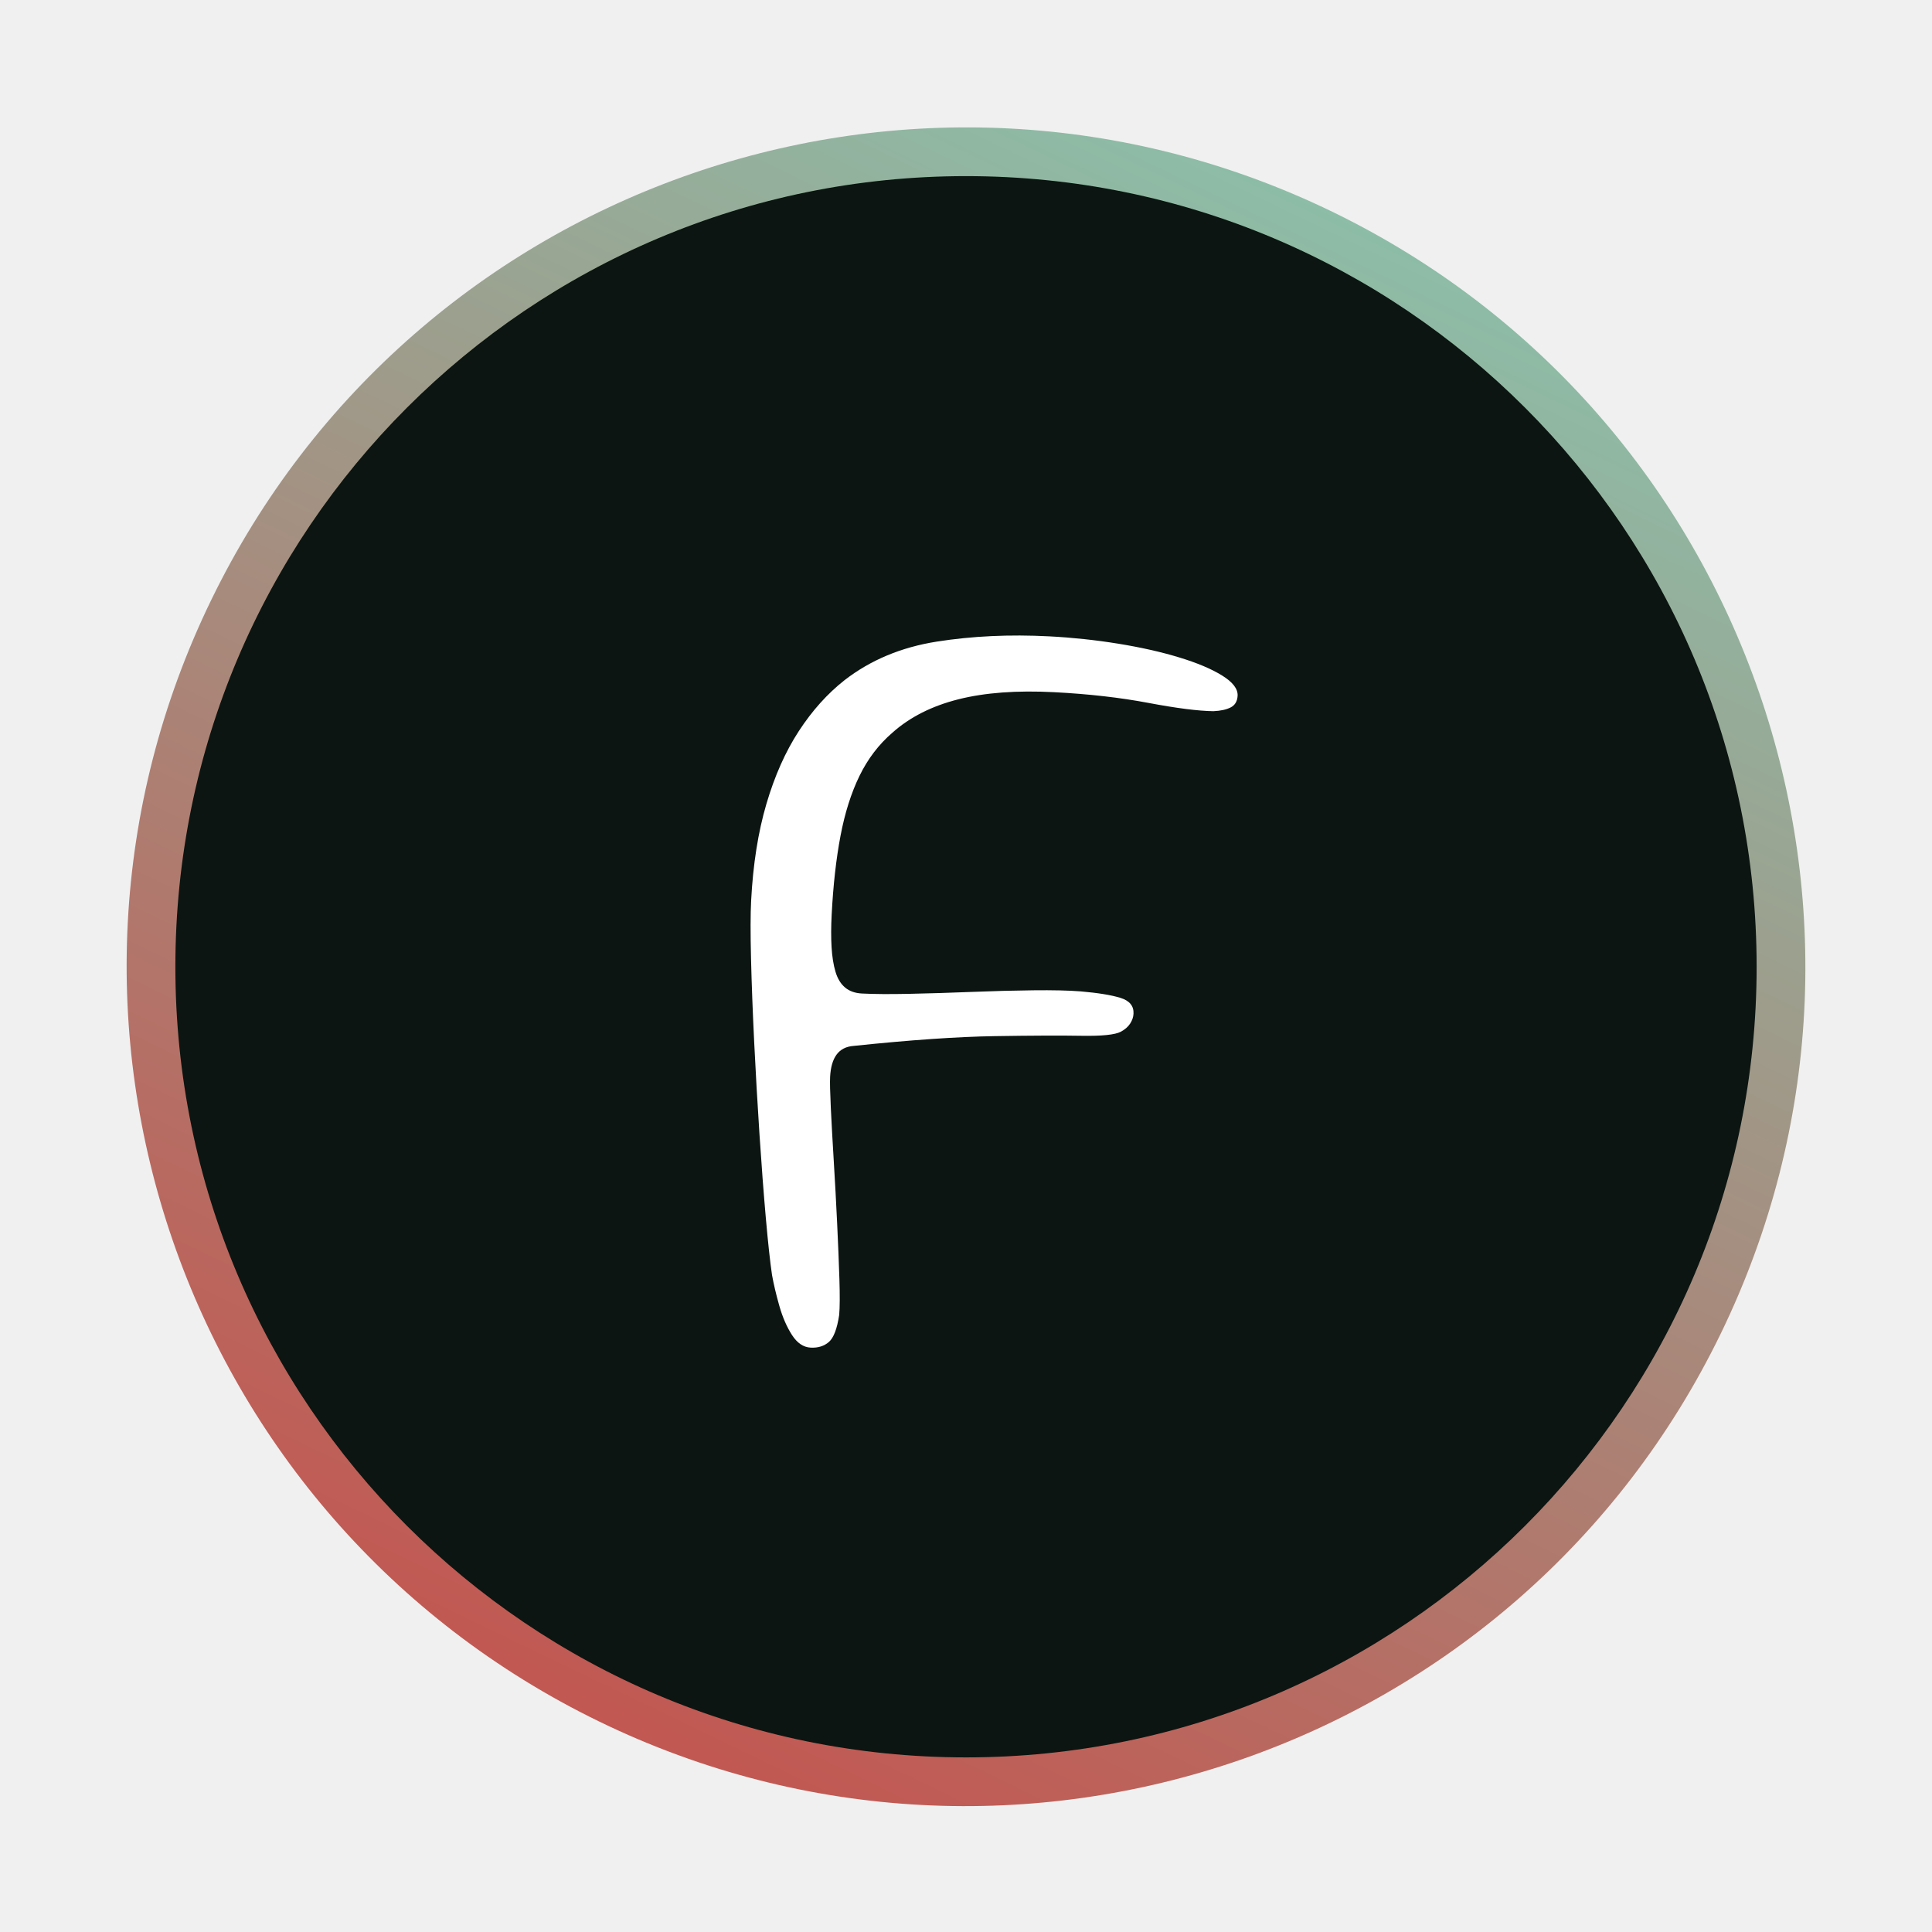
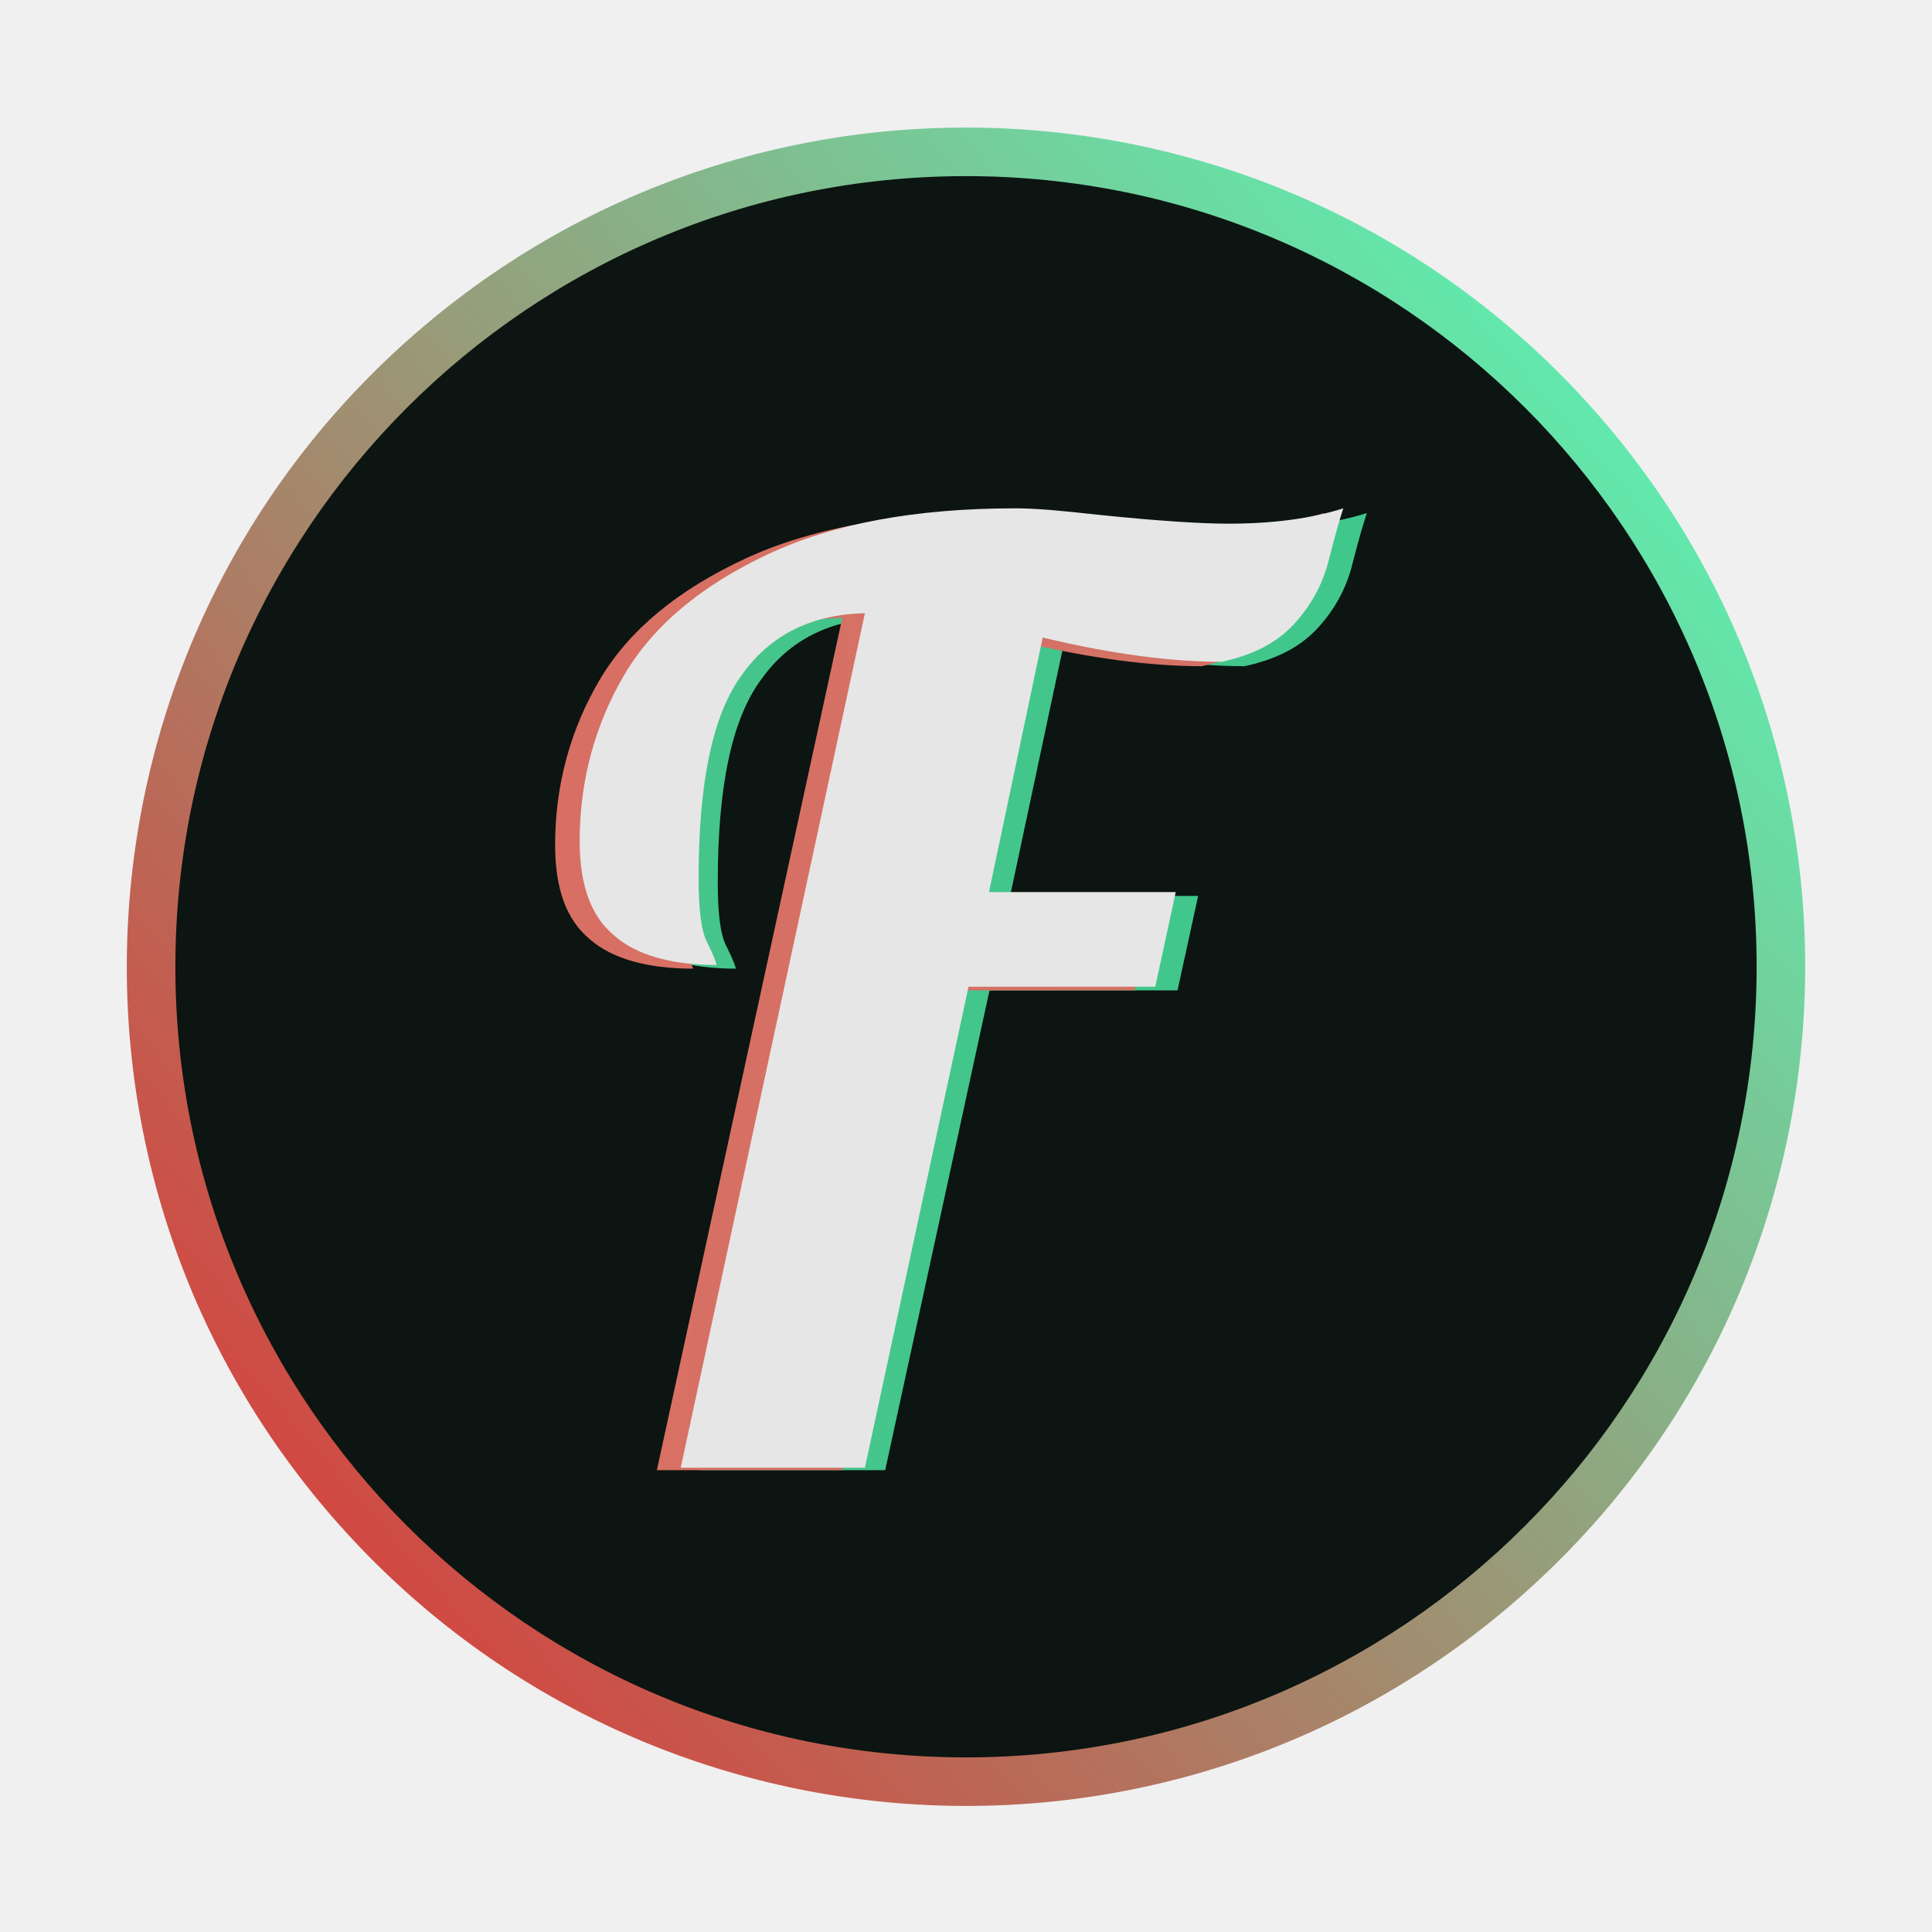
<svg xmlns="http://www.w3.org/2000/svg" width="100%" height="100%" viewBox="0 0 1080 1080" version="1.1" xml:space="preserve" style="fill-rule:evenodd;clip-rule:evenodd;stroke-linejoin:round;stroke-miterlimit:2;">
-   <g transform="matrix(-0.445141,0.915226,-0.915226,-0.445141,1176.71,280.576)">
+   <g transform="matrix(-0.760112,0.676771,-0.676771,-0.760112,1227.68,542.602)">
    <circle cx="503.233" cy="450.923" r="460.931" style="fill:url(#_Linear1);" />
  </g>
  <g transform="matrix(1.10431,0,0,1.10431,665.528,-42.2865)">
    <circle cx="-113.671" cy="527.67" r="400.222" style="fill:rgb(12,21,17);" />
  </g>
-   <g transform="matrix(4.70542,0.245143,-0.245143,4.70542,-1798.34,-369.013)">
+   <g transform="matrix(2.57614,0,0,2.57614,-909.942,-1827.88)">
    <g id="Layer1">
-       <path d="M489.585,213.015C488.724,213.015 487.96,212.553 487.295,211.629C486.63,210.704 486.072,209.584 485.622,208.267C485.173,206.95 484.82,205.744 484.563,204.648C484.252,203.099 483.89,200.855 483.475,197.916C483.061,194.977 482.64,191.7 482.212,188.085C481.784,184.469 481.386,180.846 481.017,177.214C480.649,173.583 480.351,170.274 480.122,167.289C479.893,164.303 479.778,162.017 479.778,160.43C479.778,156.106 480.182,152.254 480.989,148.873C481.796,145.492 482.927,142.548 484.383,140.039C485.839,137.531 487.543,135.423 489.495,133.717C492.445,131.181 495.999,129.473 500.157,128.592C504.315,127.712 508.749,127.271 513.461,127.271C516.231,127.271 518.968,127.419 521.673,127.713C524.377,128.008 526.816,128.425 528.989,128.965C531.162,129.504 532.899,130.133 534.199,130.85C535.5,131.567 536.15,132.332 536.15,133.144C536.15,133.804 535.902,134.278 535.406,134.567C534.91,134.856 534.233,135.042 533.377,135.124C531.589,135.194 529.003,135.001 525.619,134.543C522.236,134.085 518.499,133.856 514.41,133.856C509.965,133.856 506.192,134.334 503.089,135.291C499.987,136.248 497.451,137.7 495.483,139.647C493.934,141.13 492.721,142.908 491.843,144.98C490.965,147.052 490.339,149.458 489.966,152.198C489.592,154.938 489.405,158.064 489.405,161.575C489.405,163.02 489.468,164.306 489.594,165.432C489.719,166.558 489.925,167.523 490.211,168.327C490.497,169.132 490.909,169.736 491.446,170.139C491.983,170.543 492.661,170.744 493.479,170.744C494.891,170.744 496.756,170.66 499.073,170.491C501.391,170.322 503.839,170.119 506.418,169.882C508.998,169.644 511.443,169.452 513.755,169.305C516.067,169.158 517.946,169.103 519.391,169.141C521.463,169.212 523.046,169.387 524.139,169.665C525.232,169.943 525.779,170.543 525.779,171.464C525.779,171.873 525.664,172.273 525.435,172.662C525.206,173.052 524.857,173.389 524.388,173.673C523.718,174.071 522.17,174.312 519.747,174.397C517.323,174.481 513.9,174.673 509.477,174.973C505.055,175.273 499.501,175.949 492.816,177.002C491.933,177.116 491.28,177.492 490.857,178.13C490.435,178.768 490.223,179.663 490.223,180.813C490.223,181.435 490.315,182.656 490.497,184.478C490.68,186.299 490.908,188.41 491.18,190.812C491.453,193.214 491.712,195.642 491.957,198.096C492.203,200.55 492.407,202.753 492.571,204.705C492.734,206.657 492.8,208.08 492.767,208.975C492.603,210.627 492.252,211.713 491.712,212.234C491.172,212.755 490.463,213.015 489.585,213.015Z" style="fill:white;fill-rule:nonzero;" />
+       <g>
+         <g transform="matrix(0.230756,0,0,0.228646,-47.7892,830.762)">
+           <g transform="matrix(1211.08,0,0,1211.08,2289.23,865.078)">
+             <path d="M0.232,-0.668C0.19,-0.667 0.158,-0.651 0.136,-0.62C0.113,-0.589 0.102,-0.536 0.102,-0.461C0.102,-0.436 0.104,-0.419 0.109,-0.41C0.114,-0.4 0.116,-0.394 0.116,-0.393C0.08,-0.393 0.053,-0.401 0.036,-0.416C0.018,-0.431 0.009,-0.455 0.009,-0.49C0.009,-0.537 0.021,-0.581 0.044,-0.62C0.067,-0.659 0.105,-0.69 0.156,-0.714C0.207,-0.738 0.271,-0.75 0.35,-0.75C0.366,-0.75 0.387,-0.748 0.414,-0.745C0.462,-0.74 0.496,-0.738 0.516,-0.738C0.551,-0.738 0.581,-0.742 0.606,-0.75C0.604,-0.744 0.6,-0.731 0.595,-0.711C0.59,-0.69 0.58,-0.673 0.567,-0.659C0.553,-0.644 0.534,-0.635 0.511,-0.63C0.472,-0.63 0.425,-0.636 0.371,-0.649L0.329,-0.45L0.475,-0.45L0.459,-0.376L0.313,-0.376L0.232,-0L0.088,-0L0.232,-0.668Z" style="fill:url(#_Linear2);fill-rule:nonzero;" />
+           </g>
+         </g>
+         <g transform="matrix(0.230756,0,0,0.228646,-57.0932,830.762)">
+           <g transform="matrix(1211.08,0,0,1211.08,2289.23,865.078)">
+             <path d="M0.232,-0.668C0.19,-0.667 0.158,-0.651 0.136,-0.62C0.113,-0.589 0.102,-0.536 0.102,-0.461C0.102,-0.436 0.104,-0.419 0.109,-0.41C0.114,-0.4 0.116,-0.394 0.116,-0.393C0.08,-0.393 0.053,-0.401 0.036,-0.416C0.018,-0.431 0.009,-0.455 0.009,-0.49C0.009,-0.537 0.021,-0.581 0.044,-0.62C0.067,-0.659 0.105,-0.69 0.156,-0.714C0.207,-0.738 0.271,-0.75 0.35,-0.75C0.366,-0.75 0.387,-0.748 0.414,-0.745C0.462,-0.74 0.496,-0.738 0.516,-0.738C0.551,-0.738 0.581,-0.742 0.606,-0.75C0.604,-0.744 0.6,-0.731 0.595,-0.711C0.59,-0.69 0.58,-0.673 0.567,-0.659C0.553,-0.644 0.534,-0.635 0.511,-0.63C0.472,-0.63 0.425,-0.636 0.371,-0.649L0.329,-0.45L0.475,-0.45L0.459,-0.376L0.313,-0.376L0.232,-0L0.088,-0L0.232,-0.668Z" style="fill:url(#_Linear3);fill-rule:nonzero;" />
+           </g>
+         </g>
+         <g transform="matrix(0.229188,0,0,0.229188,-48.159,829.754)">
+           <g transform="matrix(1211.08,0,0,1211.08,2289.23,865.078)">
+             <path d="M0.232,-0.668C0.19,-0.667 0.158,-0.651 0.136,-0.62C0.113,-0.589 0.102,-0.536 0.102,-0.461C0.102,-0.436 0.104,-0.419 0.109,-0.41C0.114,-0.4 0.116,-0.394 0.116,-0.393C0.08,-0.393 0.053,-0.401 0.036,-0.416C0.018,-0.431 0.009,-0.455 0.009,-0.49C0.009,-0.537 0.021,-0.581 0.044,-0.62C0.067,-0.659 0.105,-0.69 0.156,-0.714C0.207,-0.738 0.271,-0.75 0.35,-0.75C0.366,-0.75 0.387,-0.748 0.414,-0.745C0.462,-0.74 0.496,-0.738 0.516,-0.738C0.551,-0.738 0.581,-0.742 0.606,-0.75C0.604,-0.744 0.6,-0.731 0.595,-0.711C0.59,-0.69 0.58,-0.673 0.567,-0.659C0.553,-0.644 0.534,-0.635 0.511,-0.63C0.472,-0.63 0.425,-0.636 0.371,-0.649L0.329,-0.45L0.475,-0.45L0.459,-0.376L0.313,-0.376L0.232,-0L0.088,-0L0.232,-0.668Z" style="fill:rgb(230,230,230);fill-rule:nonzero;" />
+           </g>
+         </g>
+       </g>
    </g>
  </g>
  <defs>
    <linearGradient id="_Linear1" x1="0" y1="0" x2="1" y2="0" gradientUnits="userSpaceOnUse" gradientTransform="matrix(921.861,0,0,921.861,42.3023,450.923)">
-       <stop offset="0" style="stop-color:rgb(141,189,167);stop-opacity:1" />
-       <stop offset="1" style="stop-color:rgb(194,87,81);stop-opacity:1" />
+       <stop offset="0" style="stop-color:rgb(98,232,172);stop-opacity:1" />
+       <stop offset="1" style="stop-color:rgb(208,74,67);stop-opacity:1" />
+     </linearGradient>
+     <linearGradient id="_Linear2" x1="0" y1="0" x2="1" y2="0" gradientUnits="userSpaceOnUse" gradientTransform="matrix(3.424,0,0,1.25,-1.4825,-0.375)">
+       <stop offset="0" style="stop-color:rgb(233,102,96);stop-opacity:1" />
+       <stop offset="0.15" style="stop-color:rgb(145,153,119);stop-opacity:1" />
+       <stop offset="0.33" style="stop-color:rgb(74,194,138);stop-opacity:1" />
+       <stop offset="1" style="stop-color:rgb(49,208,144);stop-opacity:1" />
+     </linearGradient>
+     <linearGradient id="_Linear3" x1="0" y1="0" x2="1" y2="0" gradientUnits="userSpaceOnUse" gradientTransform="matrix(3.424,0,0,1.25,-1.4825,-0.375)">
+       <stop offset="0" style="stop-color:rgb(233,102,96);stop-opacity:1" />
+       <stop offset="0.67" style="stop-color:rgb(208,116,102);stop-opacity:1" />
+       <stop offset="0.85" style="stop-color:rgb(137,157,121);stop-opacity:1" />
+       <stop offset="1" style="stop-color:rgb(49,208,144);stop-opacity:1" />
    </linearGradient>
  </defs>
</svg>
